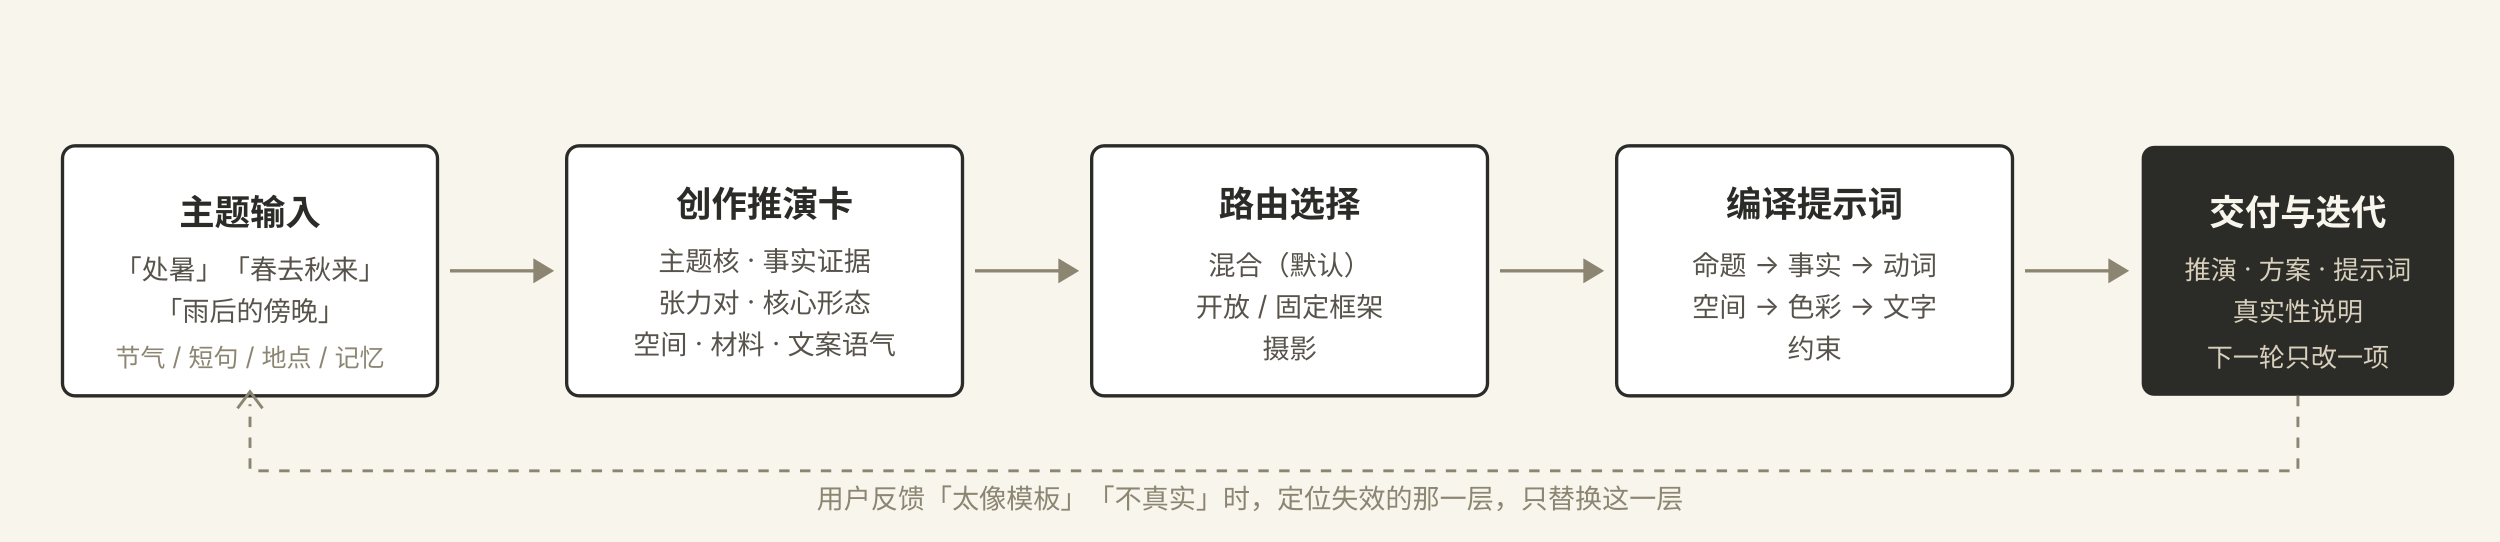
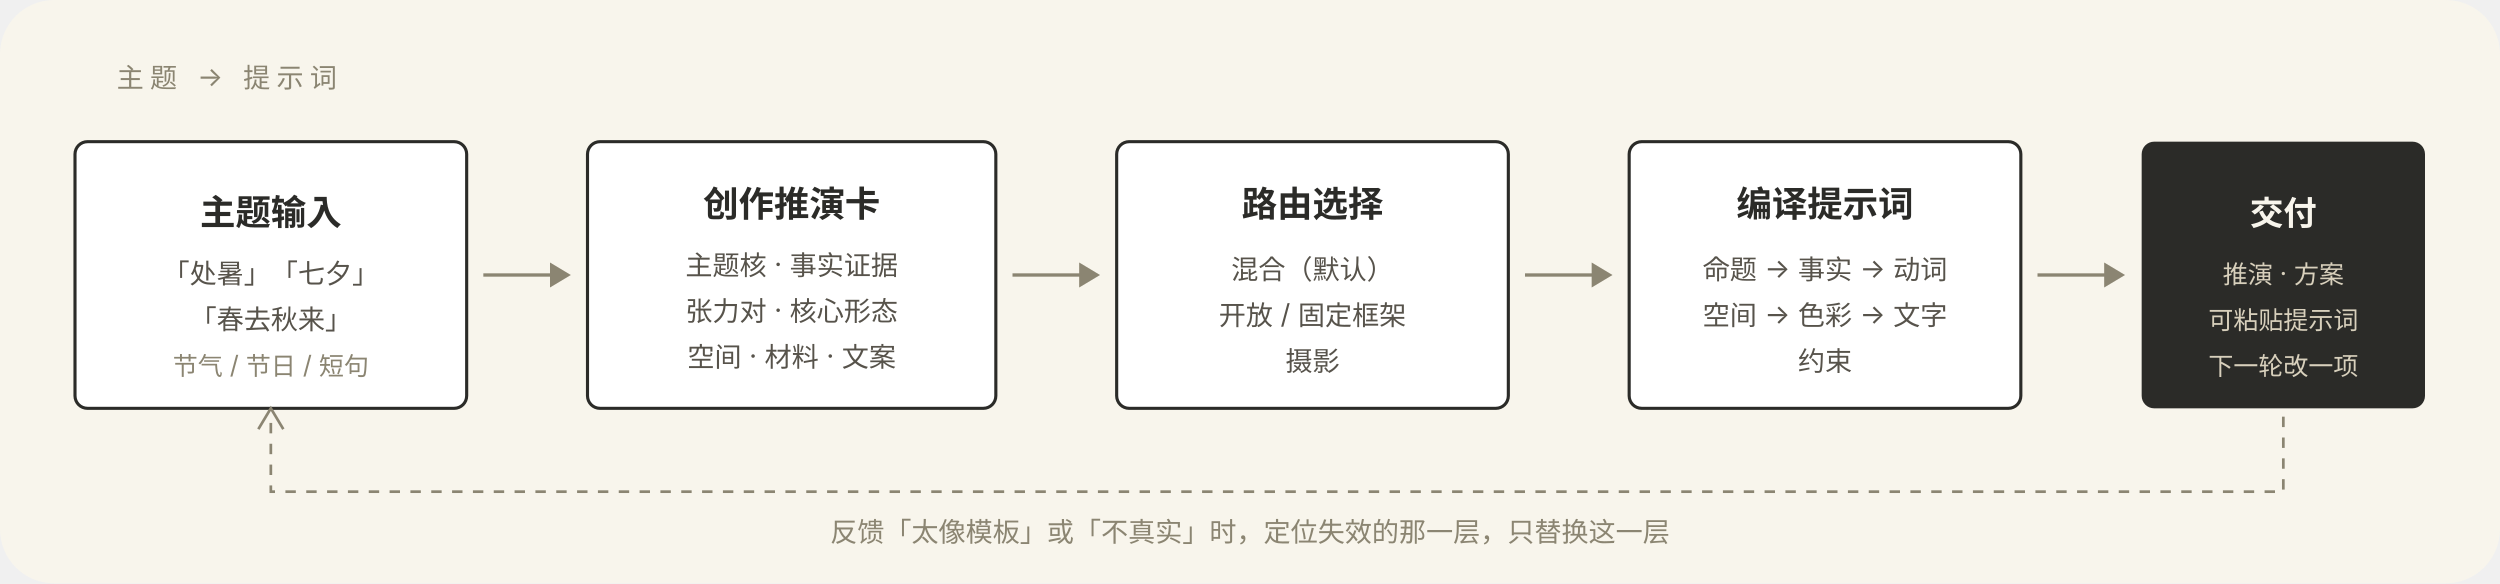
- <svg xmlns="http://www.w3.org/2000/svg" viewBox="0 0 1200 260" font-family="-apple-system, 'PingFang SC', 'Noto Sans SC', 'Microsoft YaHei', sans-serif">
-   <rect x="0" y="0" width="1200" height="260" fill="#F8F5EC" />
-   <g>
-     <rect x="30" y="70" width="180" height="120" rx="6" fill="#FFFFFF" stroke="#2B2B28" stroke-width="1.6" />
-     <text x="120" y="108" font-size="17" font-weight="600" fill="#2B2B28" text-anchor="middle">主题输入</text>
-     <text x="120" y="134" font-size="13" fill="#57534B" text-anchor="middle">「处暑」「春去秋来」</text>
-     <text x="120" y="154" font-size="13" fill="#57534B" text-anchor="middle">「雨后的傍晚」</text>
-     <text x="120" y="176" font-size="12" fill="#8B8572" text-anchor="middle">节气 / 短句 / 地点 / 记忆</text>
+ <svg xmlns="http://www.w3.org/2000/svg" width="1200" height="280" viewBox="0 0 1200 280" role="img" aria-labelledby="wtitle wdesc">
+   <rect width="1200" height="280" rx="26" fill="#F8F5EC" />
+   <text x="56" y="42" font-size="13" letter-spacing="3" fill="#8B8572" font-family="-apple-system, 'PingFang SC', sans-serif">主题 → 提示词</text>
+   <g font-family="-apple-system, BlinkMacSystemFont, 'PingFang SC', 'Noto Sans SC', sans-serif">
+     <g transform="translate(36 68)">
+       <rect width="188" height="128" rx="6" fill="#FFFFFF" stroke="#2B2B28" stroke-width="1.5" />
+       <text x="94" y="40" font-size="17" font-weight="600" fill="#2B2B28" text-anchor="middle">主题输入</text>
+       <text x="94" y="68" font-size="13" fill="#57534B" text-anchor="middle">「处暑」「七夕」</text>
+       <text x="94" y="90" font-size="13" fill="#57534B" text-anchor="middle">「春去秋来」</text>
+       <text x="94" y="112" font-size="12" fill="#8B8572" text-anchor="middle">节气 / 节日 / 短句</text>
+     </g>
+     <path d="M232 132 L266 132" stroke="#8B8572" stroke-width="1.6" fill="none" />
+     <path d="M264 126 L274 132 L264 138 z" fill="#8B8572" />
+     <g transform="translate(282 68)">
+       <rect width="196" height="128" rx="6" fill="#FFFFFF" stroke="#2B2B28" stroke-width="1.5" />
+       <text x="98" y="36" font-size="17" font-weight="600" fill="#2B2B28" text-anchor="middle">创作推演卡</text>
+       <text x="98" y="64" font-size="13" fill="#57534B" text-anchor="middle">主题核 · 事实证据</text>
+       <text x="98" y="86" font-size="13" fill="#57534B" text-anchor="middle">张力对 · 核心形态</text>
+       <text x="98" y="108" font-size="13" fill="#57534B" text-anchor="middle">空间 · 材料 · 文案</text>
+     </g>
+     <path d="M486 132 L520 132" stroke="#8B8572" stroke-width="1.6" fill="none" />
+     <path d="M518 126 L528 132 L518 138 z" fill="#8B8572" />
+     <g transform="translate(536 68)">
+       <rect width="188" height="128" rx="6" fill="#FFFFFF" stroke="#2B2B28" stroke-width="1.5" />
+       <text x="94" y="36" font-size="17" font-weight="600" fill="#2B2B28" text-anchor="middle">路由选择</text>
+       <text x="94" y="66" font-size="13" fill="#57534B" text-anchor="middle">混合（默认）</text>
+       <text x="94" y="88" font-size="13" fill="#57534B" text-anchor="middle">开放 / 固定框架</text>
+       <text x="94" y="110" font-size="13" fill="#57534B" text-anchor="middle">摄影</text>
+     </g>
+     <path d="M732 132 L766 132" stroke="#8B8572" stroke-width="1.6" fill="none" />
+     <path d="M764 126 L774 132 L764 138 z" fill="#8B8572" />
+     <g transform="translate(782 68)">
+       <rect width="188" height="128" rx="6" fill="#FFFFFF" stroke="#2B2B28" stroke-width="1.5" />
+       <text x="94" y="36" font-size="17" font-weight="600" fill="#2B2B28" text-anchor="middle">编译提示词</text>
+       <text x="94" y="66" font-size="13" fill="#57534B" text-anchor="middle">命题 → 事实 → 动词</text>
+       <text x="94" y="88" font-size="13" fill="#57534B" text-anchor="middle">空间 → 色彩 → 文字</text>
+       <text x="94" y="110" font-size="13" fill="#57534B" text-anchor="middle">约束</text>
+     </g>
+     <path d="M978 132 L1012 132" stroke="#8B8572" stroke-width="1.6" fill="none" />
+     <path d="M1010 126 L1020 132 L1010 138 z" fill="#8B8572" />
+     <g transform="translate(1028 68)">
+       <rect width="136" height="128" rx="6" fill="#2B2B28" />
+       <text x="68" y="40" font-size="16" font-weight="600" fill="#F8F5EC" text-anchor="middle">交付</text>
+       <text x="68" y="68" font-size="12" fill="#D8D0BC" text-anchor="middle">推演 · 方案</text>
+       <text x="68" y="90" font-size="12" fill="#D8D0BC" text-anchor="middle">可粘贴提示词</text>
+       <text x="68" y="112" font-size="12" fill="#D8D0BC" text-anchor="middle">下一轮改一项</text>
+     </g>
  </g>
-   <path d="M216 130 L258 130" stroke="#8B8572" stroke-width="1.6" fill="none" />
-   <path d="M256 124 L266 130 L256 136 z" fill="#8B8572" />
-   <g>
-     <rect x="272" y="70" width="190" height="120" rx="6" fill="#FFFFFF" stroke="#2B2B28" stroke-width="1.6" />
-     <text x="367" y="104" font-size="17" font-weight="600" fill="#2B2B28" text-anchor="middle">创作推演卡</text>
-     <text x="367" y="130" font-size="13" fill="#57534B" text-anchor="middle">主题核 · 事实证据</text>
-     <text x="367" y="150" font-size="13" fill="#57534B" text-anchor="middle">张力对 · 核心形态</text>
-     <text x="367" y="170" font-size="13" fill="#57534B" text-anchor="middle">空间 · 材料 · 文案语气</text>
-   </g>
-   <path d="M468 130 L510 130" stroke="#8B8572" stroke-width="1.6" fill="none" />
-   <path d="M508 124 L518 130 L508 136 z" fill="#8B8572" />
-   <g>
-     <rect x="524" y="70" width="190" height="120" rx="6" fill="#FFFFFF" stroke="#2B2B28" stroke-width="1.6" />
-     <text x="619" y="104" font-size="17" font-weight="600" fill="#2B2B28" text-anchor="middle">路由选择</text>
-     <text x="619" y="132" font-size="13" fill="#57534B" text-anchor="middle">混合（默认）</text>
-     <text x="619" y="152" font-size="13" fill="#57534B" text-anchor="middle">开放 / 固定框架</text>
-     <text x="619" y="172" font-size="13" fill="#57534B" text-anchor="middle">摄影</text>
-   </g>
-   <path d="M720 130 L762 130" stroke="#8B8572" stroke-width="1.6" fill="none" />
-   <path d="M760 124 L770 130 L760 136 z" fill="#8B8572" />
-   <g>
-     <rect x="776" y="70" width="190" height="120" rx="6" fill="#FFFFFF" stroke="#2B2B28" stroke-width="1.6" />
-     <text x="871" y="104" font-size="17" font-weight="600" fill="#2B2B28" text-anchor="middle">编译提示词</text>
-     <text x="871" y="132" font-size="13" fill="#57534B" text-anchor="middle">命题 → 事实 → 动词</text>
-     <text x="871" y="152" font-size="13" fill="#57534B" text-anchor="middle">空间 → 色彩 → 文字</text>
-     <text x="871" y="172" font-size="13" fill="#57534B" text-anchor="middle">约束</text>
-   </g>
-   <path d="M972 130 L1014 130" stroke="#8B8572" stroke-width="1.6" fill="none" />
-   <path d="M1012 124 L1022 130 L1012 136 z" fill="#8B8572" />
-   <g>
-     <rect x="1028" y="70" width="150" height="120" rx="6" fill="#2B2B28" />
-     <text x="1103" y="108" font-size="17" font-weight="600" fill="#F8F5EC" text-anchor="middle">交付与迭代</text>
-     <text x="1103" y="134" font-size="12.5" fill="#D8D0BC" text-anchor="middle">推演 · 方案 · 提示词</text>
-     <text x="1103" y="154" font-size="12.5" fill="#D8D0BC" text-anchor="middle">真实性说明</text>
-     <text x="1103" y="176" font-size="12.5" fill="#D8D0BC" text-anchor="middle">下一轮只改一项</text>
-   </g>
-   <path d="M1103 190 L1103 226 L120 226 L120 194" stroke="#8B8572" stroke-width="1.4" fill="none" stroke-dasharray="5 5" />
-   <path d="M114 196 L120 188 L126 196" stroke="#8B8572" stroke-width="1.4" fill="none" />
-   <text x="600" y="244" font-size="13" fill="#8B8572" text-anchor="middle">用户反馈「太像模板」「不真实」时，定位失效的那一层，只替换这一层</text>
+   <path d="M1096 200 L1096 236 L130 236 L130 200" stroke="#8B8572" stroke-width="1.3" fill="none" stroke-dasharray="5 5" />
+   <path d="M124 206 L130 196 L136 206" stroke="#8B8572" stroke-width="1.3" fill="none" />
+   <text x="600" y="260" font-size="13" fill="#8B8572" text-anchor="middle" font-family="-apple-system, 'PingFang SC', sans-serif">反馈「太像模板」或「不真实」时，定位失效的那一层，只替换这一层</text>
</svg>
